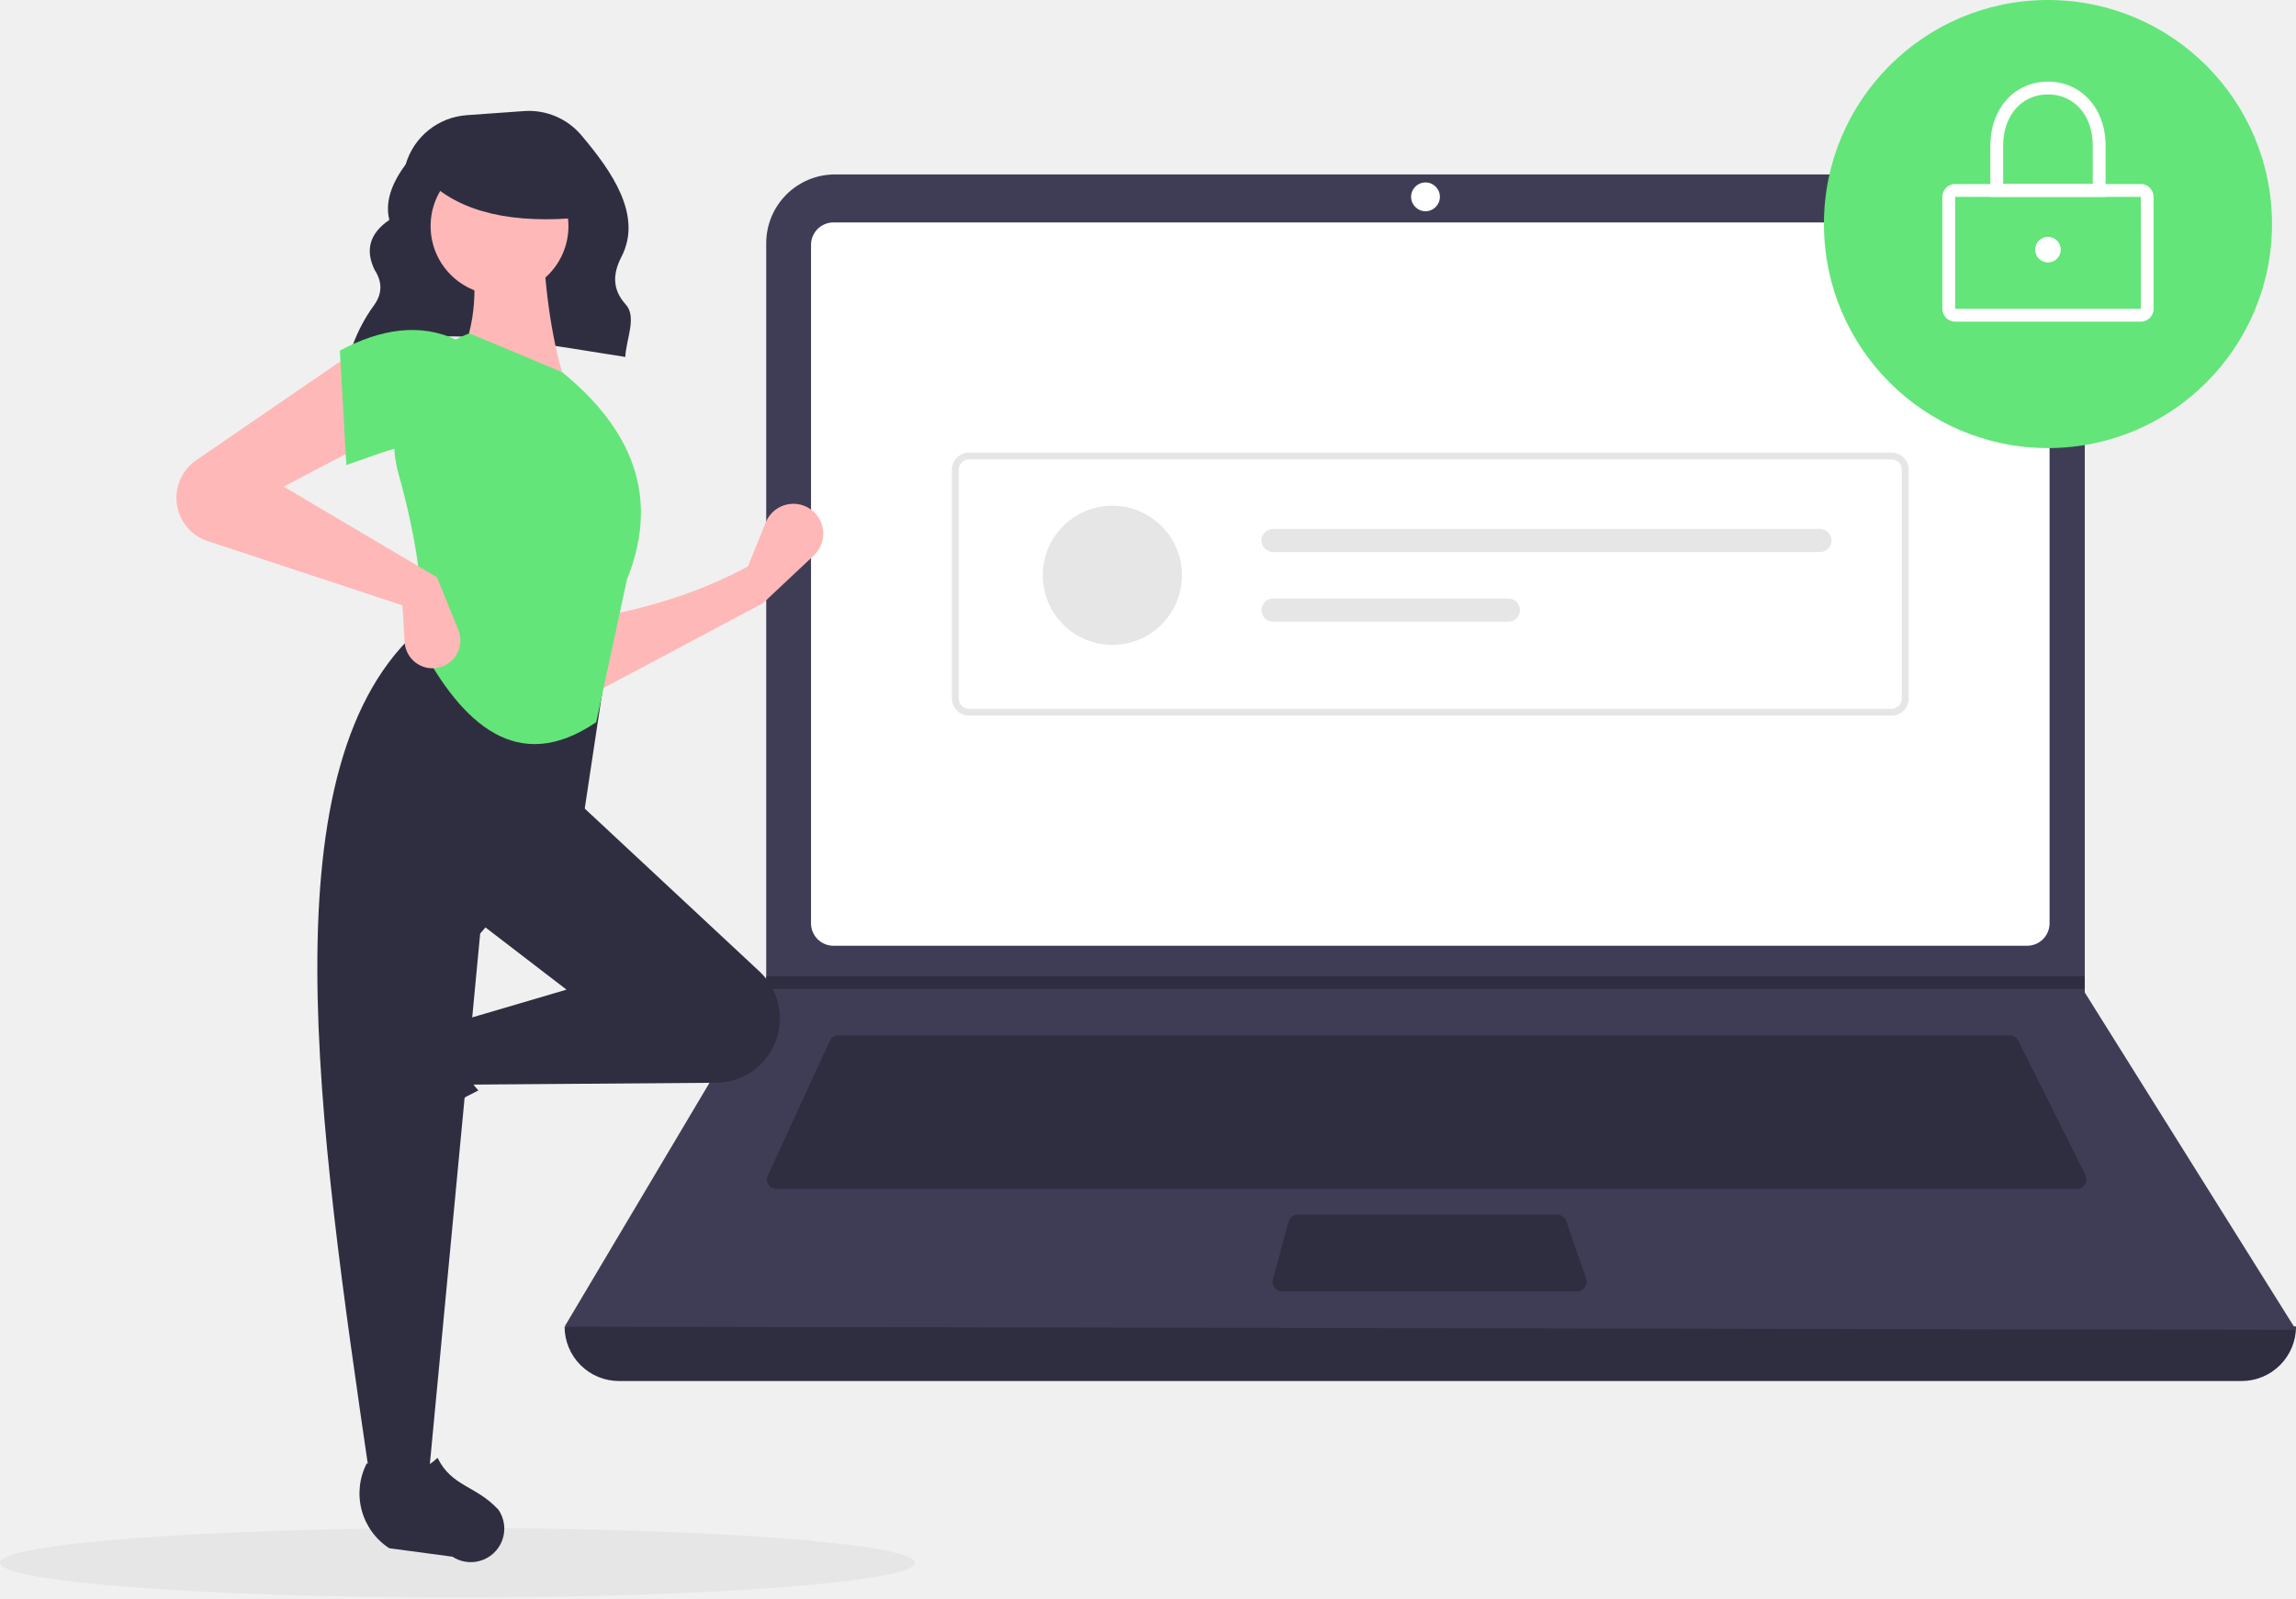
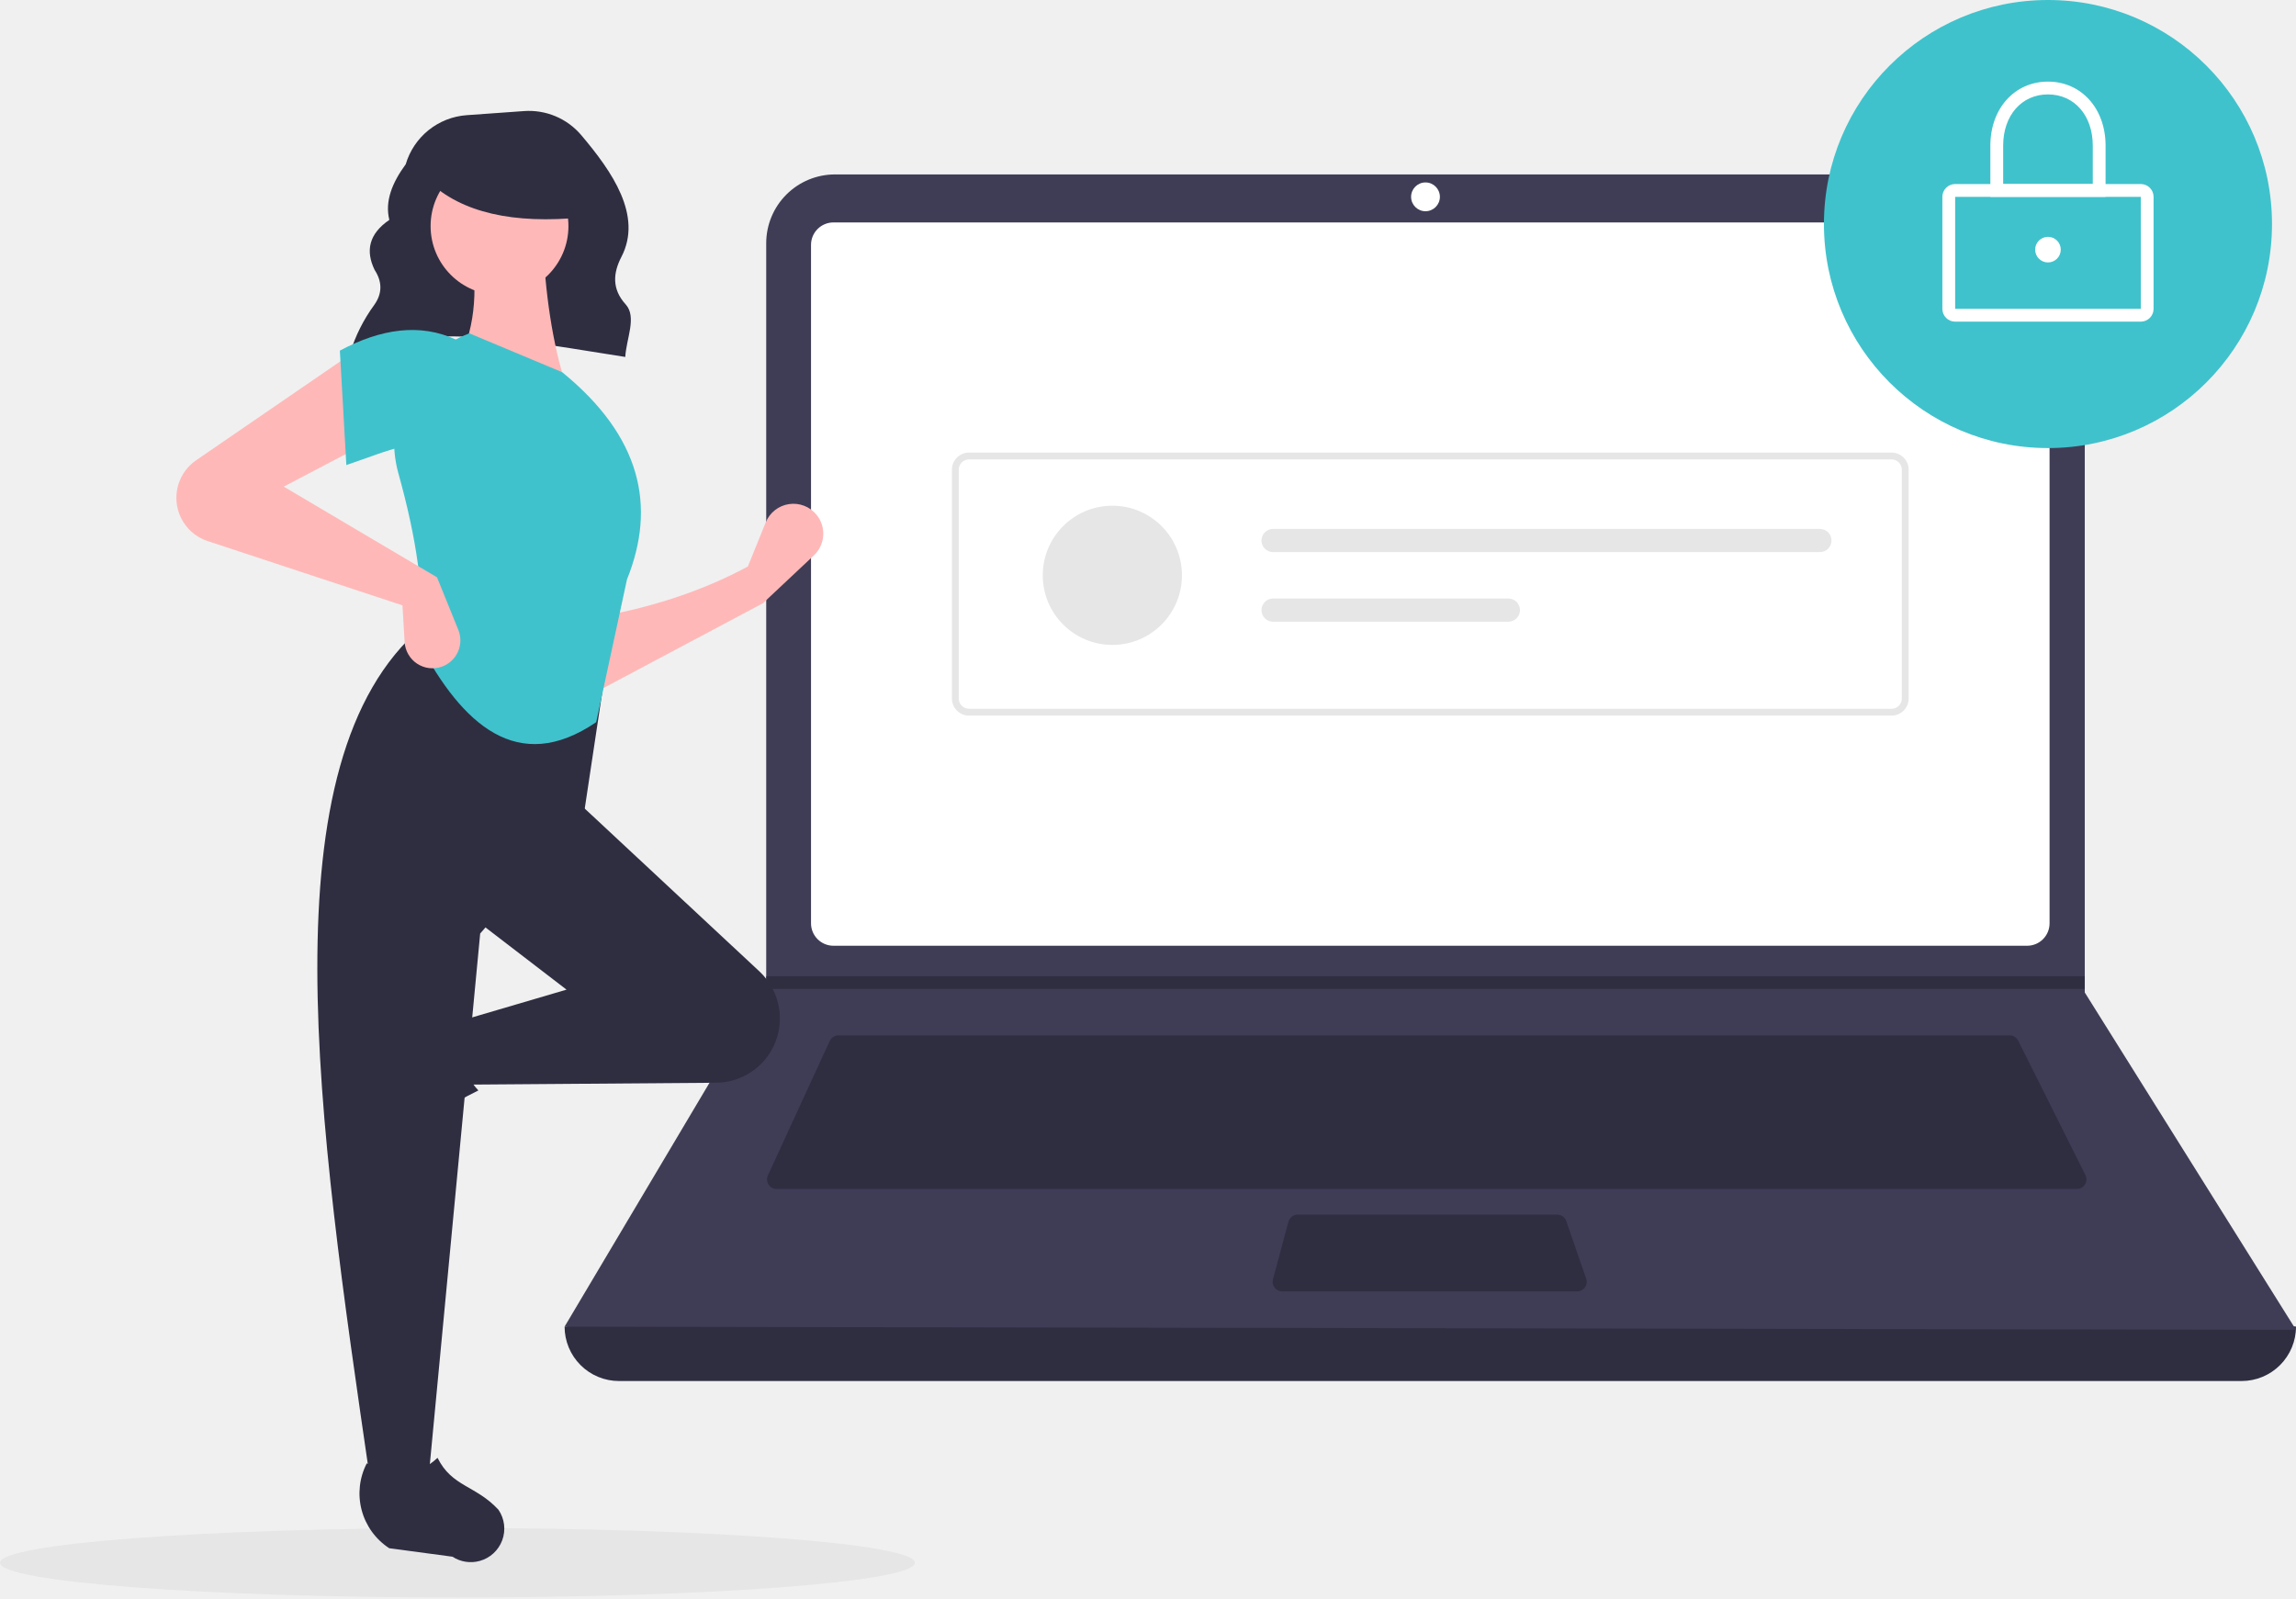
<svg xmlns="http://www.w3.org/2000/svg" width="793" height="552" viewBox="0 0 793 552" fill="none">
-   <g clip-path="url(#clip0_223_371)">
+   <g clip-path="url(#clip0_2720_850)">
    <path d="M158 551.731C245.261 551.731 316 546.359 316 539.731C316 533.104 245.261 527.731 158 527.731C70.739 527.731 0 533.104 0 539.731C0 546.359 70.739 551.731 158 551.731Z" fill="#E6E6E6" />
-     <path d="M120.772 122.419C148.269 110.724 182.517 118.134 215.963 123.277C216.274 117.049 220.047 109.469 216.095 105.124C211.294 99.845 211.736 94.299 214.625 88.72C222.013 74.455 211.428 59.276 200.741 46.655C198.332 43.817 195.288 41.587 191.855 40.146C188.422 38.706 184.698 38.095 180.985 38.364L161.188 39.778C156.37 40.122 151.773 41.929 148.01 44.957C144.248 47.986 141.5 52.091 140.135 56.724C135.408 63.153 132.878 69.564 134.471 75.942C127.39 80.781 126.2 86.622 129.382 93.207C132.08 97.353 132.051 101.388 129.259 105.312C125.593 110.315 122.784 115.893 120.949 121.818L120.772 122.419Z" fill="#2F2E41" />
+     <path d="M120.772 122.419C148.269 110.724 182.517 118.134 215.963 123.277C216.275 117.049 220.047 109.469 216.095 105.124C211.294 99.845 211.736 94.299 214.625 88.72C222.013 74.455 211.428 59.276 200.741 46.655C198.332 43.817 195.288 41.587 191.855 40.146C188.423 38.706 184.699 38.095 180.986 38.364L161.188 39.778C156.371 40.122 151.773 41.929 148.011 44.957C144.248 47.986 141.501 52.091 140.135 56.724C135.408 63.153 132.878 69.564 134.471 75.942C127.39 80.781 126.201 86.622 129.382 93.207C132.08 97.353 132.052 101.388 129.26 105.312C125.593 110.315 122.784 115.893 120.949 121.818L120.772 122.419Z" fill="#2F2E41" />
    <path d="M774.209 476.963H213.791C208.807 476.963 204.028 474.983 200.504 471.459C196.98 467.935 195 463.155 195 458.171C398.151 434.561 597.485 434.561 793 458.171C793 463.155 791.02 467.935 787.496 471.459C783.972 474.983 779.193 476.963 774.209 476.963Z" fill="#2F2E41" />
    <path d="M793 459.277L195 458.172L264.306 341.556L264.638 341.004V83.996C264.637 80.877 265.252 77.788 266.445 74.906C267.639 72.024 269.389 69.405 271.595 67.199C273.8 64.993 276.419 63.243 279.301 62.05C282.183 60.856 285.272 60.242 288.392 60.242H696.292C699.412 60.242 702.501 60.856 705.383 62.05C708.265 63.243 710.883 64.993 713.089 67.199C715.295 69.405 717.045 72.024 718.239 74.906C719.432 77.788 720.046 80.877 720.046 83.996V342.772L793 459.277Z" fill="#3F3D56" />
    <path d="M287.85 76.822C285.799 76.825 283.832 77.641 282.382 79.091C280.931 80.542 280.115 82.508 280.113 84.56V318.896C280.115 320.948 280.931 322.914 282.382 324.365C283.832 325.815 285.799 326.631 287.85 326.634H700.15C702.201 326.631 704.168 325.815 705.618 324.365C707.069 322.914 707.885 320.948 707.887 318.896V84.56C707.885 82.508 707.069 80.542 705.618 79.091C704.168 77.641 702.201 76.825 700.15 76.822H287.85Z" fill="white" />
    <path d="M289.578 357.584C288.944 357.585 288.324 357.767 287.79 358.109C287.256 358.451 286.831 358.939 286.565 359.514L265.21 405.939C264.977 406.444 264.876 407 264.914 407.555C264.953 408.11 265.13 408.646 265.43 409.114C265.73 409.582 266.143 409.968 266.631 410.235C267.119 410.501 267.666 410.641 268.222 410.641H717.314C717.879 410.641 718.435 410.497 718.929 410.222C719.423 409.946 719.838 409.549 720.135 409.068C720.432 408.588 720.601 408.039 720.627 407.474C720.652 406.909 720.532 406.348 720.279 405.842L697.067 359.417C696.793 358.865 696.37 358.401 695.846 358.077C695.322 357.753 694.718 357.582 694.102 357.584H289.578Z" fill="#2F2E41" />
    <path d="M492.342 72.954C495.089 72.954 497.316 70.727 497.316 67.98C497.316 65.233 495.089 63.006 492.342 63.006C489.595 63.006 487.368 65.233 487.368 67.98C487.368 70.727 489.595 72.954 492.342 72.954Z" fill="white" />
    <path d="M448.2 419.484C447.471 419.485 446.763 419.726 446.184 420.169C445.605 420.613 445.189 421.234 444.998 421.938L439.642 441.834C439.509 442.326 439.492 442.841 439.59 443.341C439.689 443.84 439.902 444.31 440.211 444.714C440.521 445.118 440.919 445.445 441.376 445.671C441.832 445.896 442.334 446.013 442.843 446.013H544.717C545.246 446.013 545.767 445.887 546.237 445.644C546.707 445.402 547.112 445.051 547.418 444.62C547.725 444.19 547.924 443.692 547.999 443.169C548.074 442.645 548.023 442.112 547.85 441.612L540.963 421.716C540.737 421.064 540.314 420.499 539.752 420.099C539.191 419.7 538.519 419.485 537.829 419.484H448.2Z" fill="#2F2E41" />
    <path d="M720.046 337.135V341.556H264.306L264.649 341.004V337.135H720.046Z" fill="#2F2E41" />
-     <path d="M707.335 154.75C750.068 154.75 784.71 120.108 784.71 77.375C784.71 34.642 750.068 0 707.335 0C664.602 0 629.959 34.642 629.959 77.375C629.959 120.108 664.602 154.75 707.335 154.75Z" fill="#64E579" />
-     <path d="M739.39 111.089H675.279C674.107 111.088 672.983 110.622 672.154 109.793C671.325 108.964 670.859 107.84 670.858 106.668V67.98C670.859 66.808 671.325 65.684 672.154 64.855C672.983 64.026 674.107 63.56 675.279 63.559H739.39C740.562 63.56 741.686 64.026 742.515 64.855C743.344 65.684 743.81 66.808 743.811 67.98V106.668C743.81 107.84 743.344 108.964 742.515 109.793C741.686 110.622 740.562 111.088 739.39 111.089ZM675.279 67.98V106.668H739.393L739.39 67.98L675.279 67.98Z" fill="white" />
+     <path d="M707.335 154.75C750.068 154.75 784.71 120.108 784.71 77.375C784.71 34.642 750.068 0 707.335 0C664.602 0 629.959 34.642 629.959 77.375C629.959 120.108 664.602 154.75 707.335 154.75Z" fill="#40C2CC" />
+     <path d="M739.39 111.089H675.279C674.107 111.088 672.983 110.622 672.154 109.793C671.325 108.964 670.859 107.84 670.857 106.668V67.98C670.859 66.808 671.325 65.684 672.154 64.855C672.983 64.026 674.107 63.56 675.279 63.559H739.39C740.562 63.56 741.686 64.026 742.515 64.855C743.344 65.684 743.81 66.808 743.811 67.98V106.668C743.81 107.84 743.344 108.964 742.515 109.793C741.686 110.622 740.562 111.088 739.39 111.089ZM675.279 67.98V106.668H739.393L739.39 67.98L675.279 67.98Z" fill="white" />
    <path d="M727.231 67.98H687.438V50.294C687.438 37.484 695.806 28.186 707.334 28.186C718.863 28.186 727.231 37.484 727.231 50.294L727.231 67.98ZM691.859 63.558H722.81V50.294C722.81 39.881 716.446 32.608 707.335 32.608C698.223 32.608 691.859 39.881 691.859 50.294L691.859 63.558Z" fill="white" />
    <path d="M707.335 90.64C709.776 90.64 711.756 88.66 711.756 86.218C711.756 83.776 709.776 81.797 707.335 81.797C704.893 81.797 702.913 83.776 702.913 86.218C702.913 88.66 704.893 90.64 707.335 90.64Z" fill="white" />
    <path d="M653.32 247.149H334.68C333.116 247.147 331.616 246.525 330.51 245.419C329.403 244.313 328.781 242.813 328.779 241.248V162.207C328.781 160.643 329.403 159.143 330.51 158.037C331.616 156.931 333.116 156.308 334.68 156.307H653.32C654.884 156.308 656.384 156.931 657.49 158.037C658.596 159.143 659.219 160.643 659.221 162.207V241.248C659.219 242.813 658.596 244.313 657.49 245.419C656.384 246.525 654.884 247.147 653.32 247.149ZM334.68 158.667C333.741 158.668 332.841 159.041 332.178 159.705C331.514 160.369 331.141 161.269 331.14 162.207V241.248C331.141 242.187 331.514 243.087 332.178 243.751C332.841 244.414 333.741 244.788 334.68 244.789H653.32C654.259 244.788 655.158 244.414 655.822 243.751C656.486 243.087 656.859 242.187 656.86 241.248V162.207C656.859 161.269 656.486 160.369 655.822 159.705C655.158 159.041 654.259 158.668 653.32 158.667L334.68 158.667Z" fill="#E6E6E6" />
    <path d="M384.19 222.732C397.465 222.732 408.227 211.971 408.227 198.696C408.227 185.421 397.465 174.659 384.19 174.659C370.915 174.659 360.154 185.421 360.154 198.696C360.154 211.971 370.915 222.732 384.19 222.732Z" fill="#E6E6E6" />
-     <path d="M439.703 182.671C439.176 182.67 438.655 182.773 438.168 182.974C437.681 183.175 437.239 183.47 436.866 183.842C436.494 184.214 436.198 184.656 435.996 185.142C435.794 185.629 435.691 186.15 435.691 186.677C435.691 187.204 435.794 187.725 435.996 188.211C436.198 188.698 436.494 189.14 436.866 189.512C437.239 189.884 437.681 190.179 438.168 190.38C438.655 190.581 439.176 190.684 439.703 190.683H628.561C629.623 190.683 630.642 190.261 631.393 189.51C632.145 188.758 632.567 187.739 632.567 186.677C632.567 185.614 632.145 184.596 631.393 183.844C630.642 183.093 629.623 182.671 628.561 182.671H439.703Z" fill="#E6E6E6" />
-     <path d="M439.703 206.708C438.641 206.708 437.622 207.13 436.87 207.881C436.119 208.633 435.697 209.652 435.697 210.714C435.697 211.777 436.119 212.796 436.87 213.547C437.622 214.298 438.641 214.72 439.703 214.72H520.969C522.032 214.72 523.05 214.298 523.802 213.547C524.553 212.796 524.975 211.777 524.975 210.714C524.975 209.652 524.553 208.633 523.802 207.881C523.05 207.13 522.032 206.708 520.969 206.708H439.703Z" fill="#E6E6E6" />
-     <path d="M263.522 208.328L204.619 239.644L203.873 213.547C223.099 210.338 241.39 204.75 258.303 195.653L264.463 180.433C265.134 178.774 266.225 177.319 267.629 176.209C269.033 175.1 270.701 174.375 272.47 174.105C274.238 173.834 276.047 174.029 277.717 174.669C279.388 175.309 280.864 176.372 282 177.755C283.661 179.778 284.492 182.356 284.323 184.969C284.154 187.581 282.999 190.031 281.091 191.824L263.522 208.328Z" fill="#FFB8B8" />
+     <path d="M439.703 182.671C439.176 182.67 438.655 182.773 438.168 182.974C437.681 183.175 437.239 183.47 436.866 183.842C436.493 184.214 436.198 184.656 435.996 185.142C435.794 185.629 435.69 186.15 435.69 186.677C435.69 187.204 435.794 187.725 435.996 188.211C436.198 188.698 436.493 189.14 436.866 189.512C437.239 189.884 437.681 190.179 438.168 190.38C438.655 190.581 439.176 190.684 439.703 190.683H628.561C629.623 190.683 630.642 190.261 631.393 189.51C632.145 188.758 632.567 187.739 632.567 186.677C632.567 185.614 632.145 184.596 631.393 183.844C630.642 183.093 629.623 182.671 628.561 182.671H439.703Z" fill="#E6E6E6" />
+     <path d="M439.703 206.708C438.64 206.708 437.621 207.13 436.87 207.881C436.119 208.633 435.697 209.652 435.697 210.714C435.697 211.777 436.119 212.796 436.87 213.547C437.621 214.298 438.64 214.72 439.703 214.72H520.969C522.031 214.72 523.05 214.298 523.802 213.547C524.553 212.796 524.975 211.777 524.975 210.714C524.975 209.652 524.553 208.633 523.802 207.881C523.05 207.13 522.031 206.708 520.969 206.708H439.703Z" fill="#E6E6E6" />
+     <path d="M263.522 208.328L204.619 239.644L203.873 213.547C223.099 210.338 241.39 204.75 258.302 195.653L264.463 180.433C265.134 178.774 266.225 177.319 267.629 176.209C269.033 175.1 270.701 174.375 272.469 174.105C274.238 173.834 276.046 174.029 277.717 174.669C279.388 175.309 280.864 176.372 281.999 177.755C283.661 179.778 284.492 182.356 284.323 184.969C284.154 187.581 282.999 190.031 281.091 191.824L263.522 208.328Z" fill="#FFB8B8" />
    <path d="M119.598 389.133C119.168 387.557 119.077 385.908 119.33 384.294C119.584 382.68 120.176 381.138 121.067 379.77L134.007 359.912C137.067 355.215 141.763 351.823 147.184 350.393C152.604 348.963 158.363 349.597 163.342 352.173C157.904 361.429 158.662 369.55 165.22 376.606C155.039 381.576 145.63 387.991 137.284 395.651C135.76 396.69 134.01 397.35 132.18 397.575C130.35 397.801 128.492 397.586 126.762 396.948C125.031 396.31 123.479 395.268 122.232 393.909C120.986 392.55 120.083 390.912 119.598 389.133Z" fill="#2F2E41" />
    <path d="M266.205 363.169C264.247 366.432 261.483 369.137 258.178 371.025C254.874 372.912 251.139 373.919 247.334 373.948L161.374 374.599L157.646 352.976L195.672 341.792L163.61 317.187L198.654 276.179L262.304 335.503C266.024 338.97 268.441 343.61 269.151 348.645C269.861 353.681 268.821 358.808 266.205 363.169Z" fill="#2F2E41" />
-     <path d="M147.953 511.046H127.821C109.746 387.148 91.347 262.904 145.716 216.53L209.838 226.969L201.636 281.398L165.847 322.407L147.953 511.046Z" fill="#2F2E41" />
+     <path d="M147.953 511.046H127.821C109.746 387.148 91.348 262.904 145.716 216.53L209.838 226.969L201.637 281.398L165.847 322.407L147.953 511.046Z" fill="#2F2E41" />
    <path d="M165.649 539.112C164.073 539.542 162.424 539.633 160.81 539.38C159.196 539.127 157.655 538.535 156.286 537.643L134.427 534.705C129.73 531.645 126.338 526.949 124.907 521.529C123.477 516.108 124.111 510.35 126.686 505.371C135.943 510.808 144.063 510.05 151.12 503.491C156.106 513.559 164.321 512.945 172.166 521.426C173.205 522.95 173.865 524.7 174.091 526.53C174.316 528.36 174.101 530.218 173.464 531.948C172.826 533.678 171.784 535.231 170.425 536.477C169.066 537.724 167.428 538.627 165.649 539.112Z" fill="#2F2E41" />
    <path d="M195.672 133.767L158.391 124.82C164.583 112.146 165.093 98.044 162.119 83.066L187.47 82.32C188.264 100.946 190.667 118.347 195.672 133.767Z" fill="#FFB8B8" />
-     <path d="M205.918 249.418C178.779 267.911 159.603 250.051 144.97 222.495C147.004 205.633 143.711 185.454 137.614 163.528C134.902 153.857 135.914 143.521 140.451 134.561C144.988 125.6 152.719 118.666 162.119 115.127L194.18 128.548C221.404 150.738 226.762 174.775 216.549 200.126L205.918 249.418Z" fill="#64E579" />
+     <path d="M205.917 249.418C178.779 267.911 159.603 250.051 144.97 222.495C147.003 205.633 143.711 185.454 137.613 163.528C134.901 153.857 135.914 143.521 140.451 134.561C144.988 125.6 152.719 118.666 162.119 115.127L194.18 128.548C221.404 150.738 226.762 174.775 216.548 200.126L205.917 249.418Z" fill="#40C2CC" />
    <path d="M127.821 152.408L97.997 168.066L150.935 199.381L158.301 217.551C158.793 218.763 159.032 220.063 159.005 221.372C158.978 222.68 158.684 223.969 158.143 225.16C157.601 226.352 156.822 227.42 155.854 228.3C154.886 229.181 153.749 229.855 152.512 230.282C151.106 230.766 149.606 230.919 148.131 230.728C146.656 230.537 145.245 230.006 144.009 229.179C142.773 228.351 141.745 227.249 141.006 225.958C140.268 224.667 139.838 223.222 139.75 221.737L139.005 209.074L71.722 186.87C69.455 186.122 67.388 184.868 65.677 183.203C63.967 181.538 62.658 179.505 61.849 177.259C60.67 173.985 60.61 170.413 61.678 167.101C62.746 163.789 64.882 160.925 67.752 158.956L121.856 121.838L127.821 152.408Z" fill="#FFB8B8" />
-     <path d="M157.646 155.39C145.207 149.939 133.896 155.86 119.62 160.609L117.383 121.092C131.559 113.536 145.075 111.499 157.646 117.364L157.646 155.39Z" fill="#64E579" />
-     <path d="M172.525 101.894C185.671 101.894 196.327 91.238 196.327 78.092C196.327 64.947 185.671 54.29 172.525 54.29C159.379 54.29 148.723 64.947 148.723 78.092C148.723 91.238 159.379 101.894 172.525 101.894Z" fill="#FFB8B8" />
+     <path d="M157.646 155.39C145.207 149.939 133.896 155.86 119.62 160.609L117.383 121.092C131.559 113.536 145.075 111.499 157.646 117.364L157.646 155.39Z" fill="#40C2CC" />
+     <path d="M172.525 101.894C185.67 101.894 196.327 91.238 196.327 78.092C196.327 64.947 185.67 54.29 172.525 54.29C159.379 54.29 148.723 64.947 148.723 78.092C148.723 91.238 159.379 101.894 172.525 101.894Z" fill="#FFB8B8" />
    <path d="M201 75.089C177.434 77.397 159.477 73.543 148 62.569V53.731H199L201 75.089Z" fill="#2F2E41" />
  </g>
  <defs>
-     <clipPath id="clip0_223_371">
+     <clipPath id="clip0_2720_850">
      <rect width="793" height="551.732" fill="white" />
    </clipPath>
  </defs>
</svg>
